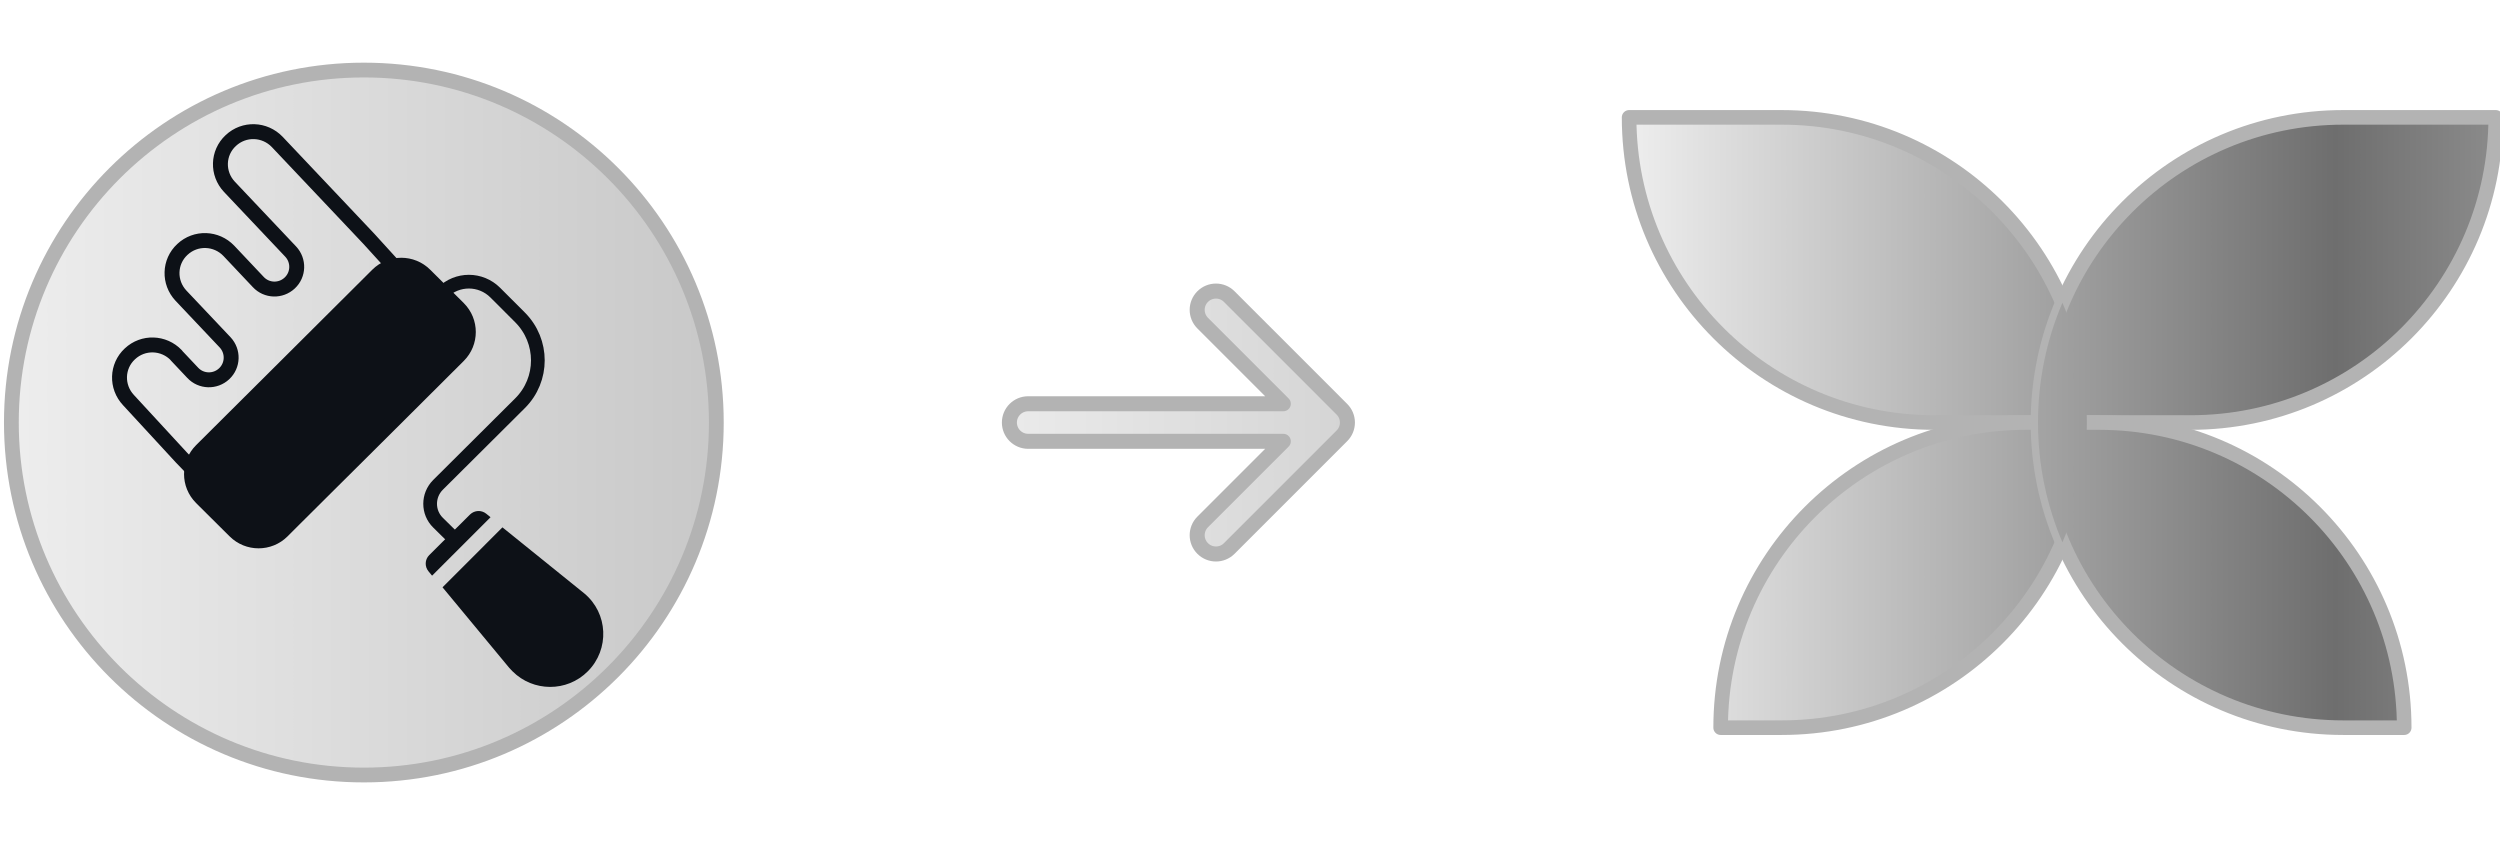
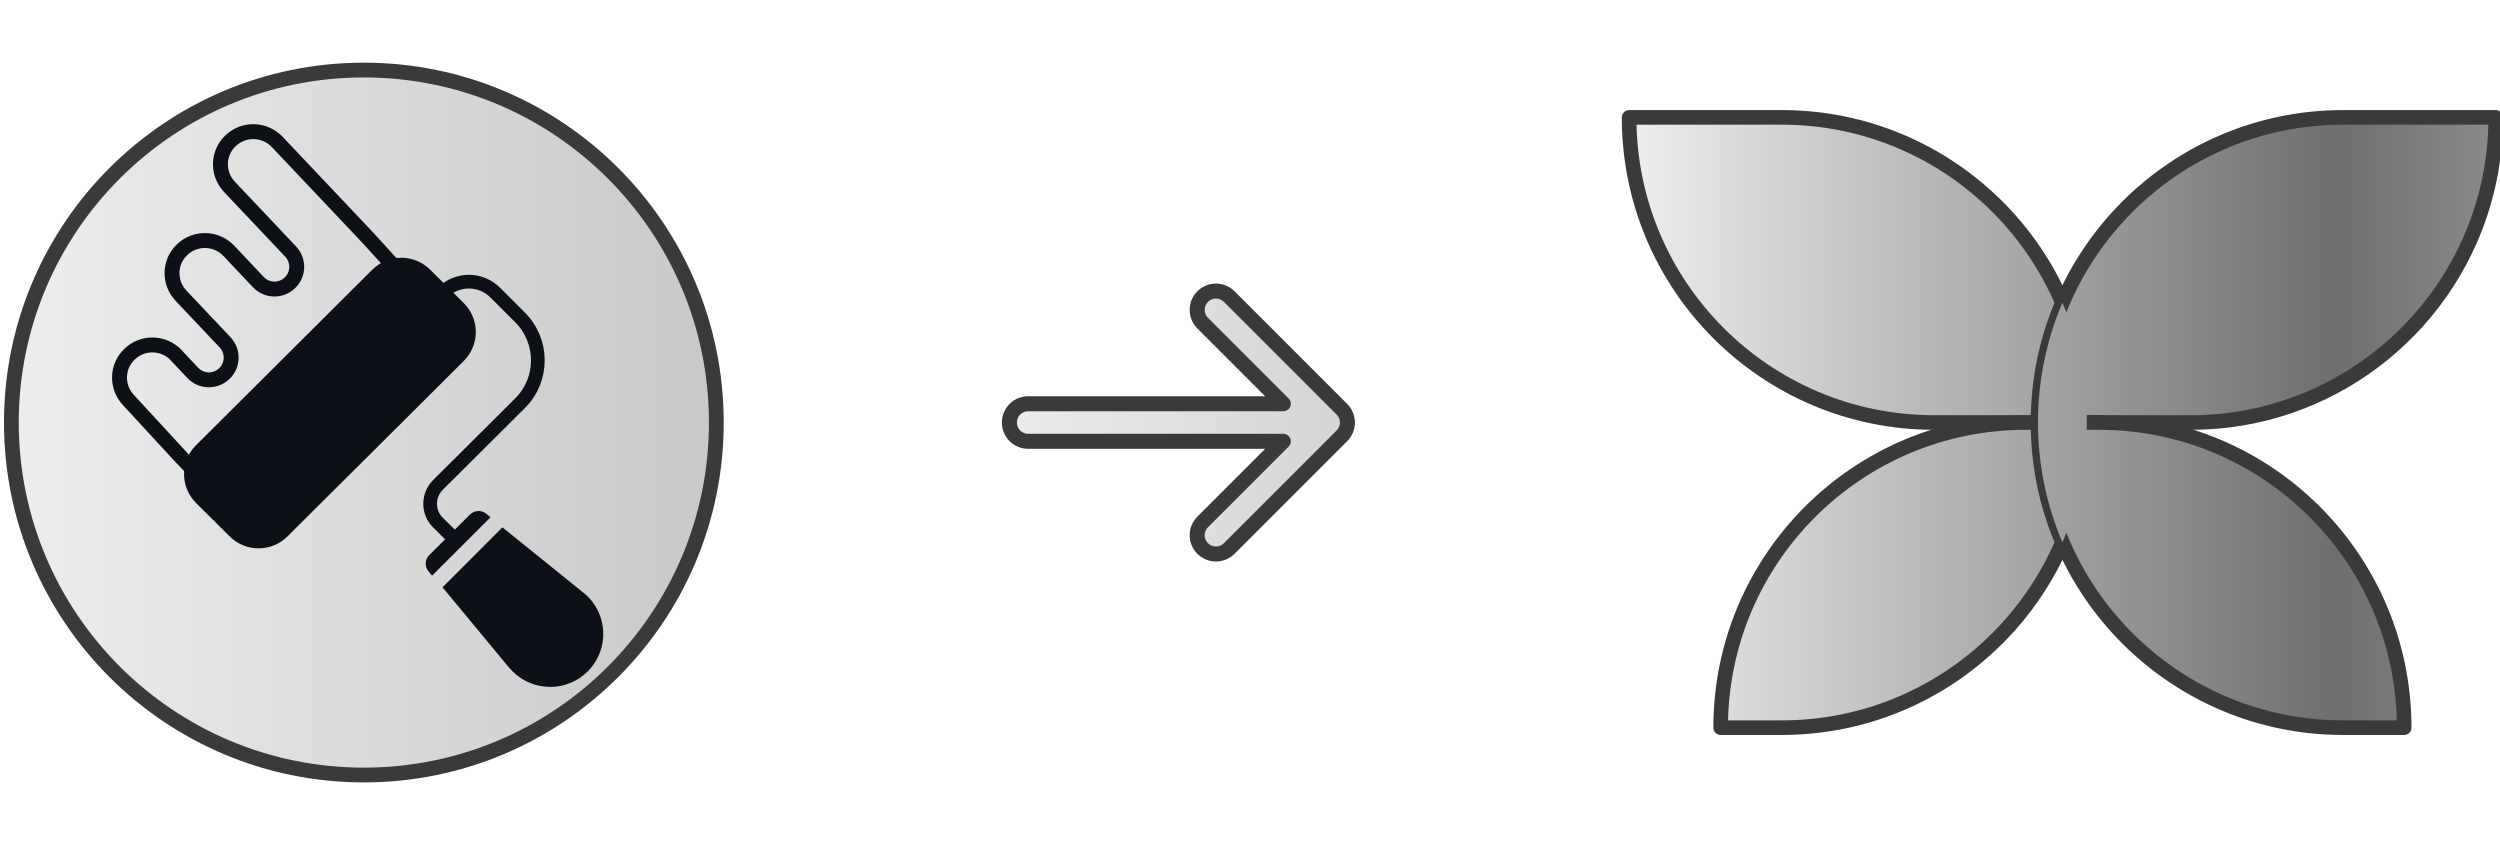
<svg xmlns="http://www.w3.org/2000/svg" width="213" height="72" viewBox="0 0 213 72" fill="none" role="img" aria-label="Renovate to Changesets">
  <defs>
    <linearGradient id="logo-flow" gradientUnits="userSpaceOnUse" x1="0" y1="36" x2="426" y2="36">
      <stop offset="0" stop-color="#eeeeee" />
      <stop offset="0.25" stop-color="#6e6e6e" />
      <stop offset="0.5" stop-color="#eeeeee" />
      <stop offset="0.75" stop-color="#6e6e6e" />
      <stop offset="1" stop-color="#eeeeee" />
      <animateTransform attributeName="gradientTransform" type="translate" from="0 0" to="-213 0" dur="3s" repeatCount="indefinite" />
    </linearGradient>
  </defs>
  <g transform="translate(0 5) scale(1.9375)">
-     <circle cx="16" cy="16" r="15.5" fill="url(#logo-flow)" stroke="#b3b3b3" stroke-width="0.65" />
+     <circle cx="16" cy="16" r="15.5" fill="url(#logo-flow)" stroke="#3a3a3a" stroke-width="0.65" />
    <g fill="none" transform="translate(1.71 1.435) scale(0.8864)">
      <path d="M6.818 13.093C6.199 12.444 5.172 12.405 4.514 13.025C3.855 13.635 3.826 14.661 4.446 15.32L7.07 18.166L7.612 18.728L17.749 8.833L16.374 7.322L14.883 5.744L11.824 2.51C11.204 1.862 10.178 1.823 9.519 2.443C8.861 3.053 8.832 4.079 9.452 4.737L12.492 7.952C12.908 8.397 12.889 9.094 12.443 9.51C11.998 9.927 11.301 9.907 10.885 9.462L9.423 7.913C8.803 7.264 7.777 7.226 7.118 7.845C6.46 8.455 6.431 9.481 7.051 10.14L9.239 12.454C9.655 12.899 9.636 13.596 9.19 14.013C8.745 14.429 8.048 14.41 7.631 13.964L6.818 13.102" stroke="#0d1117" stroke-width="0.74" stroke-linecap="round" stroke-linejoin="round" />
      <path d="M20.024 9.985C20.383 9.627 20.857 9.443 21.332 9.443C21.806 9.443 22.28 9.627 22.639 9.985L23.868 11.214C25.049 12.396 25.049 14.303 23.868 15.475L19.802 19.522C19.279 20.044 19.279 20.887 19.802 21.4L20.46 22.049" stroke="#0d1117" stroke-width="0.68" stroke-linecap="round" stroke-linejoin="round" />
      <path d="M12.25 13.645L8.058 17.818C7.409 18.466 7.409 19.512 8.058 20.161L8.222 20.325L9.723 21.816C10.372 22.465 11.427 22.465 12.076 21.816L12.686 21.206L14.535 19.367L15.813 18.098L17.875 16.046L20.819 13.112C21.467 12.463 21.467 11.418 20.819 10.769L19.153 9.113C18.505 8.465 17.449 8.465 16.8 9.113L12.25 13.645Z" fill="#0d1117" stroke="#0d1117" stroke-width="0.74" stroke-linecap="round" stroke-linejoin="round" />
      <path d="M19.511 24.024L22.406 21.129L22.193 20.955C21.951 20.761 21.612 20.78 21.39 20.993L19.366 23.007C19.143 23.23 19.134 23.578 19.327 23.811L19.502 24.024H19.511Z" fill="#0d1117" />
      <path d="M27.053 24.905L22.997 21.632L20.024 24.605L23.335 28.603C23.384 28.661 23.442 28.719 23.5 28.777C24.517 29.794 26.192 29.814 27.228 28.777C28.322 27.683 28.244 25.892 27.053 24.905Z" fill="#0d1117" />
    </g>
  </g>
-   <path fill-rule="evenodd" clip-rule="evenodd" transform="translate(81.2 16.8) scale(1.6)" d="M13.293 5.293C13.683 4.902 14.317 4.902 14.707 5.293L20.707 11.293C20.895 11.48 21 11.735 21 12C21 12.265 20.895 12.52 20.707 12.707L14.707 18.707C14.317 19.098 13.683 19.098 13.293 18.707C12.902 18.317 12.902 17.683 13.293 17.293L17.586 13H4C3.448 13 3 12.552 3 12C3 11.448 3.448 11 4 11H17.586L13.293 6.707C12.902 6.317 12.902 5.683 13.293 5.293Z" fill="url(#logo-flow)" stroke="#b3b3b3" stroke-width="0.8" stroke-linejoin="round" />
+   <path fill-rule="evenodd" clip-rule="evenodd" transform="translate(81.2 16.8) scale(1.6)" d="M13.293 5.293C13.683 4.902 14.317 4.902 14.707 5.293L20.707 11.293C20.895 11.48 21 11.735 21 12C21 12.265 20.895 12.52 20.707 12.707L14.707 18.707C14.317 19.098 13.683 19.098 13.293 18.707C12.902 18.317 12.902 17.683 13.293 17.293L17.586 13H4C3.448 13 3 12.552 3 12C3 11.448 3.448 11 4 11H17.586L13.293 6.707C12.902 6.317 12.902 5.683 13.293 5.293Z" fill="url(#logo-flow)" stroke="#3a3a3a" stroke-width="0.8" stroke-linejoin="round" />
  <g transform="translate(138.8 10) scale(0.5652174)">
-     <path d="M68.997 45.998C68.997 20.594 48.403 0 22.999 0H0C0 25.404 20.594 45.998 45.998 45.998H68.997Z" fill="url(#logo-flow)" stroke="#b3b3b3" stroke-width="2.2" stroke-linejoin="round" />
-     <path d="M68.997 45.998C68.997 71.402 48.403 91.996 22.999 91.996H13.799C13.799 66.592 34.393 45.998 59.797 45.998L68.997 45.998Z" fill="url(#logo-flow)" stroke="#b3b3b3" stroke-width="2.2" stroke-linejoin="round" />
-     <path d="M61.637 45.998C61.637 20.594 82.231 0 107.635 0H130.634C130.634 25.404 110.04 45.998 84.636 45.998H61.637Z" fill="url(#logo-flow)" stroke="#b3b3b3" stroke-width="2.2" stroke-linejoin="round" />
-     <path d="M61.637 45.998C61.637 71.402 82.231 91.996 107.635 91.996H116.835C116.835 66.592 96.241 45.998 70.837 45.998L61.637 45.998Z" fill="url(#logo-flow)" stroke="#b3b3b3" stroke-width="2.2" stroke-linejoin="round" />
+     <path d="M68.997 45.998C68.997 20.594 48.403 0 22.999 0H0C0 25.404 20.594 45.998 45.998 45.998H68.997Z" fill="url(#logo-flow)" stroke="#3a3a3a" stroke-width="2.2" stroke-linejoin="round" />
+     <path d="M68.997 45.998C68.997 71.402 48.403 91.996 22.999 91.996H13.799C13.799 66.592 34.393 45.998 59.797 45.998L68.997 45.998Z" fill="url(#logo-flow)" stroke="#3a3a3a" stroke-width="2.2" stroke-linejoin="round" />
+     <path d="M61.637 45.998C61.637 20.594 82.231 0 107.635 0H130.634C130.634 25.404 110.04 45.998 84.636 45.998H61.637Z" fill="url(#logo-flow)" stroke="#3a3a3a" stroke-width="2.2" stroke-linejoin="round" />
+     <path d="M61.637 45.998C61.637 71.402 82.231 91.996 107.635 91.996H116.835C116.835 66.592 96.241 45.998 70.837 45.998L61.637 45.998Z" fill="url(#logo-flow)" stroke="#3a3a3a" stroke-width="2.2" stroke-linejoin="round" />
    <path d="M65.317 27.94C67.686 33.484 68.997 39.588 68.997 45.998C68.997 52.408 67.686 58.511 65.317 64.055C62.948 58.511 61.637 52.408 61.637 45.998C61.637 39.588 62.948 33.484 65.317 27.94Z" fill="url(#logo-flow)" />
  </g>
</svg>
